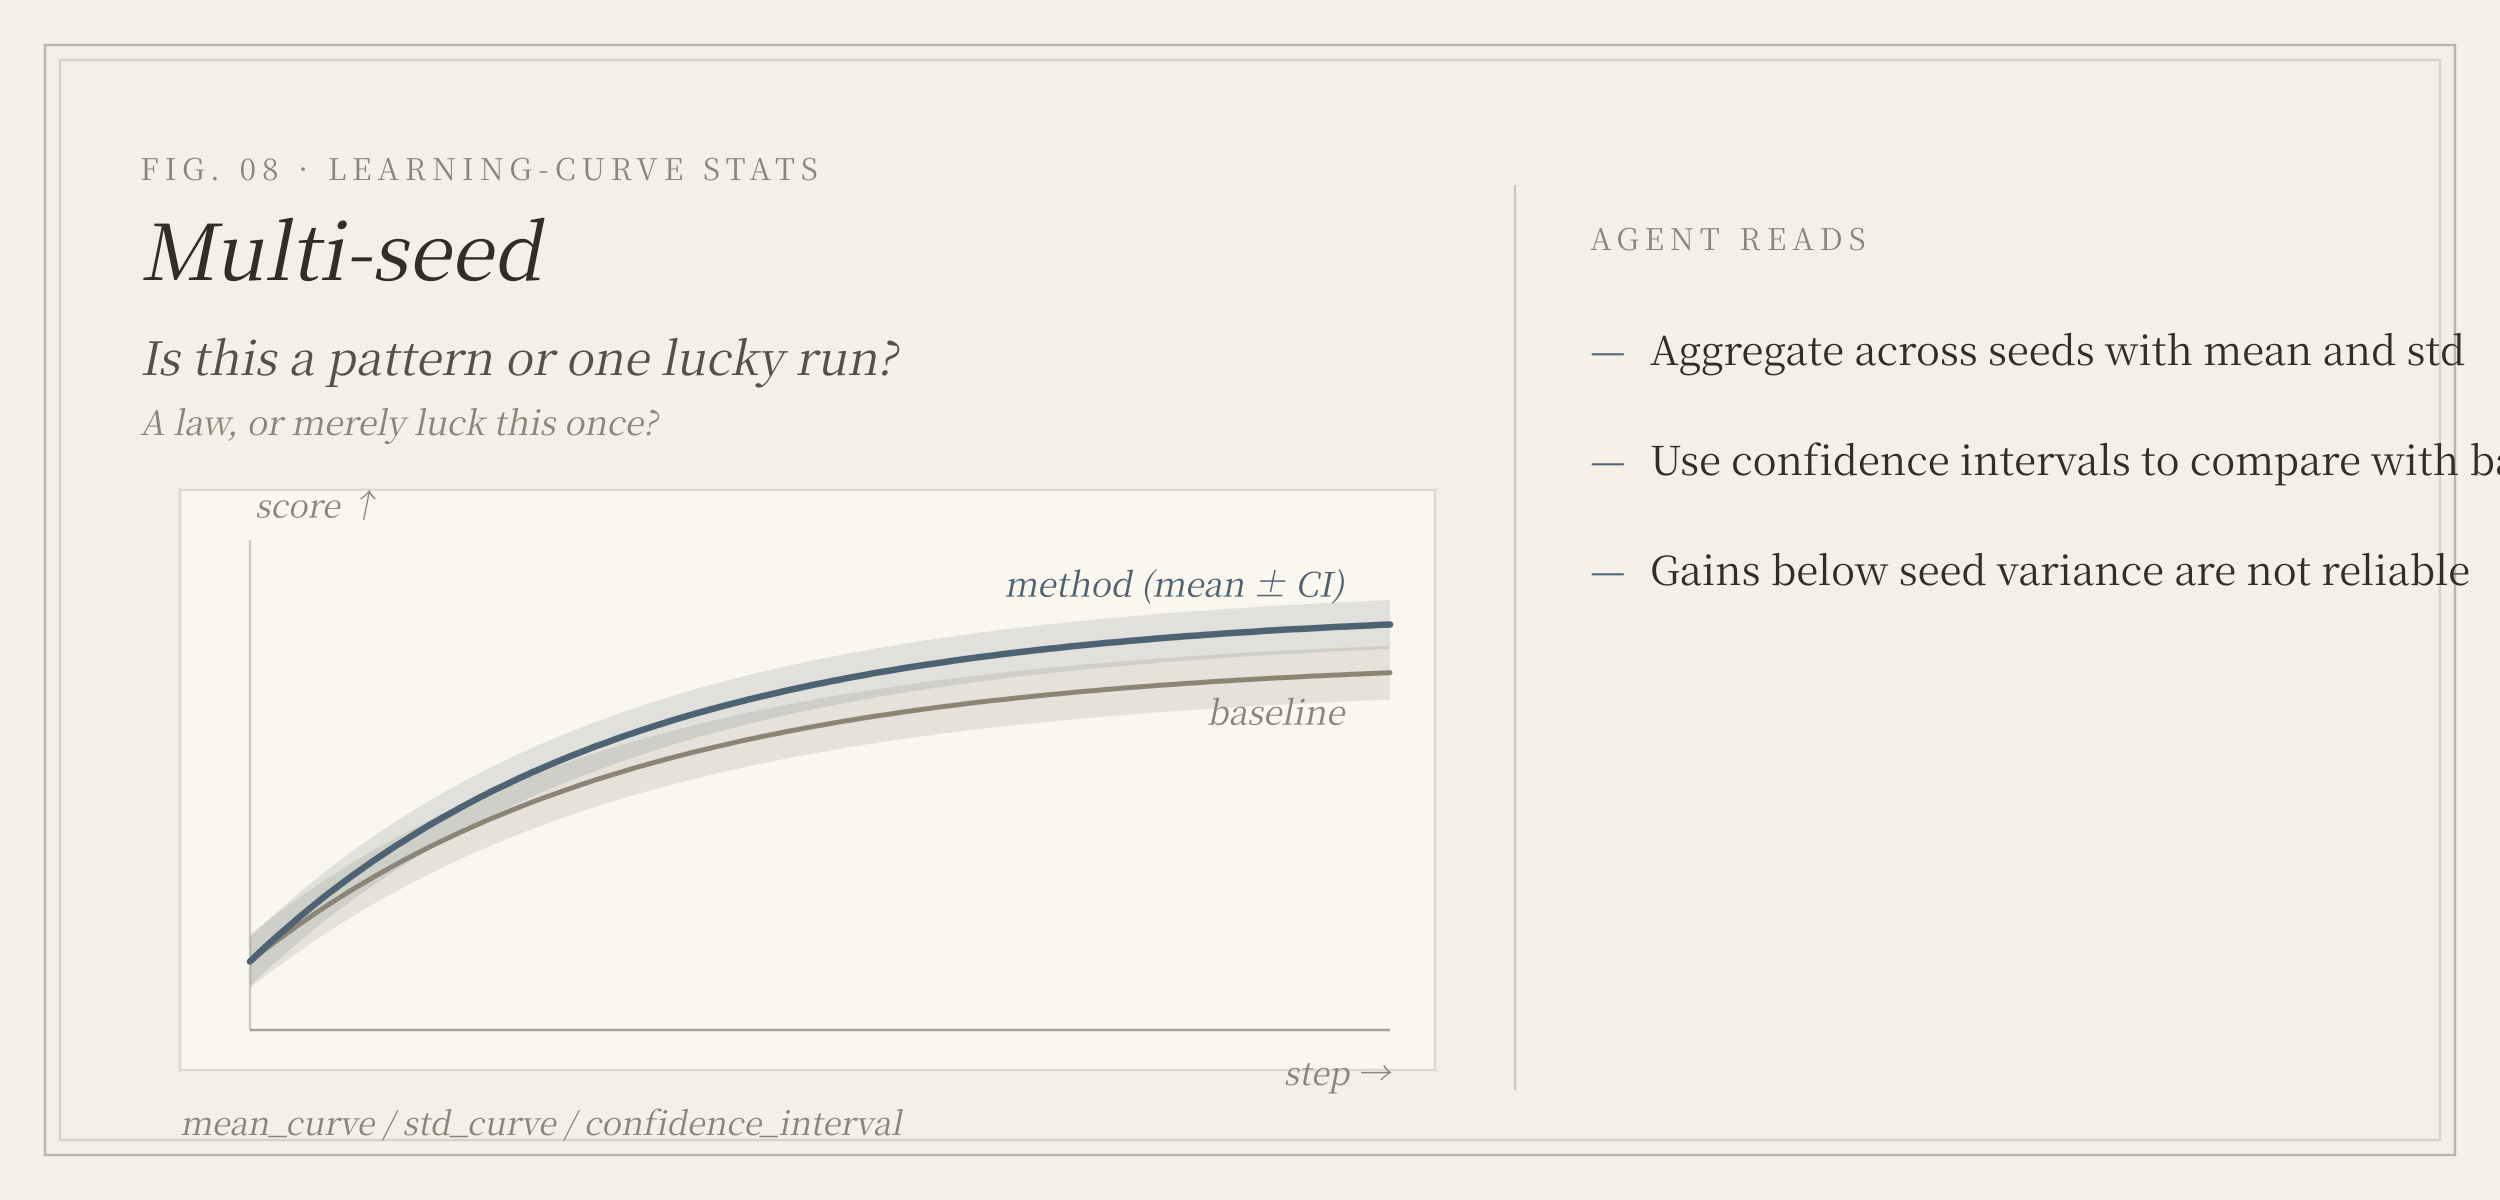
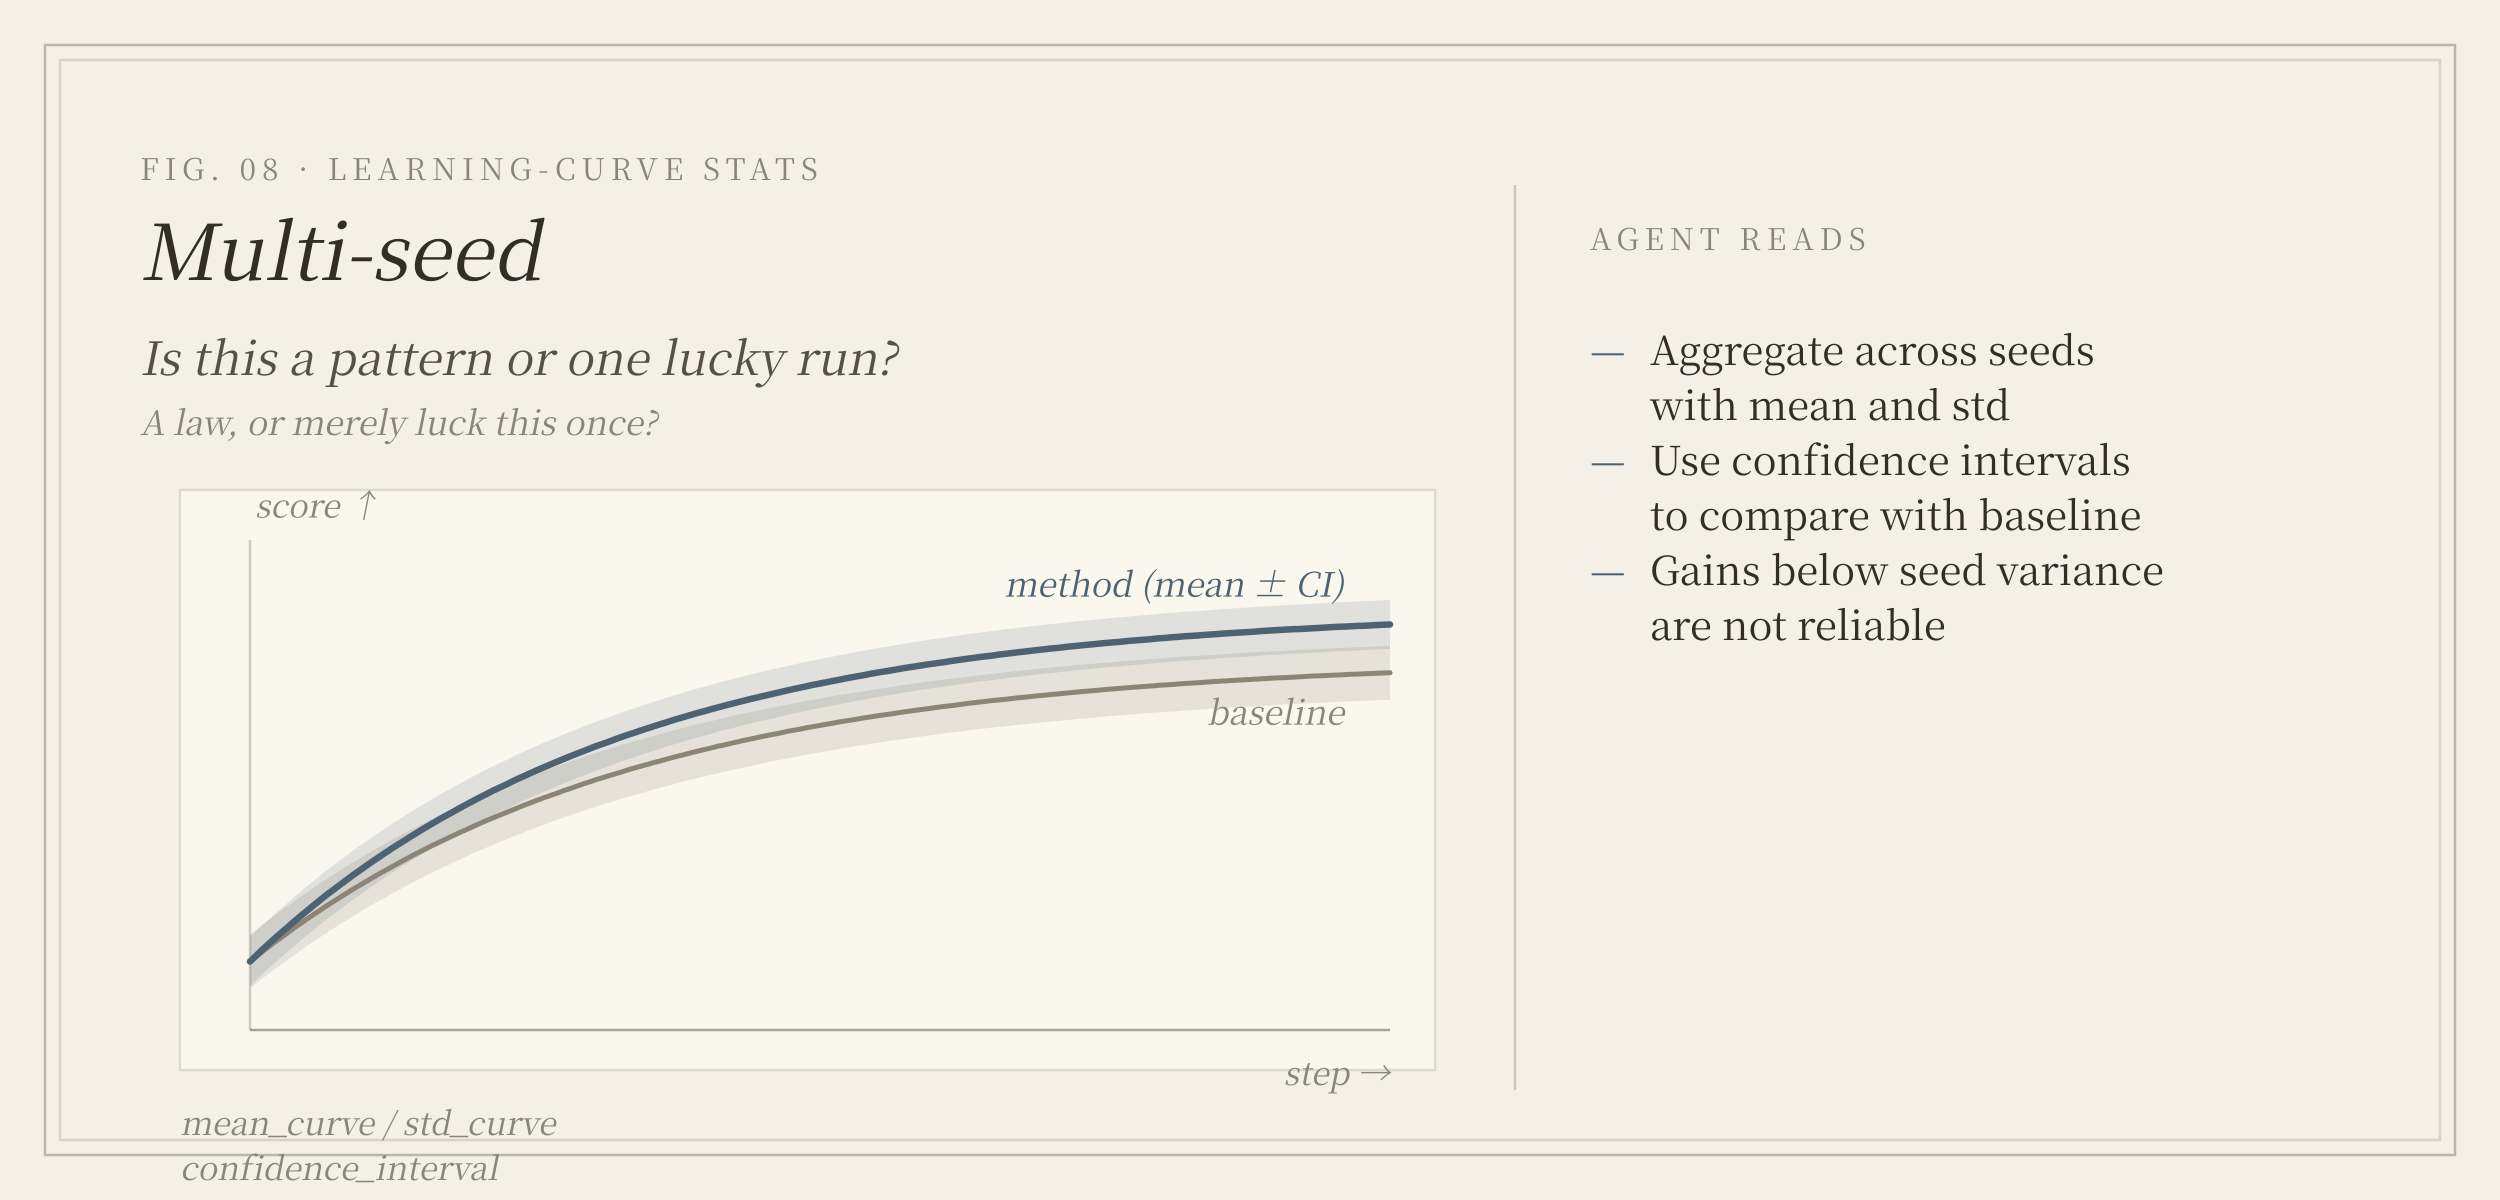
<svg xmlns="http://www.w3.org/2000/svg" width="1000" height="480" viewBox="0 0 1000 480" role="img">
  <rect width="1000" height="480" fill="#f4f0e7" />
  <rect x="18" y="18" width="964" height="444" fill="none" stroke="#322e27" stroke-opacity="0.30" stroke-width="1" />
  <rect x="24" y="24" width="952" height="432" fill="none" stroke="#322e27" stroke-opacity="0.15" stroke-width="1" />
  <rect x="72" y="196" width="502" height="232" fill="#faf7ef" stroke="#322e27" stroke-opacity="0.13" stroke-width="1" />
  <line x1="100" y1="412" x2="556" y2="412" stroke="#322e27" stroke-opacity="0.42" stroke-width="1" />
  <line x1="100" y1="216" x2="100" y2="412" stroke="#322e27" stroke-opacity="0.22" stroke-width="1" />
  <text x="556" y="434" text-anchor="end" font-family="Georgia, 'Songti SC', 'Source Han Serif SC', 'Noto Serif CJK SC', STSong, serif" font-style="italic" font-size="13" fill="#8c8475">step →</text>
  <text x="102" y="207" font-family="Georgia, 'Songti SC', 'Source Han Serif SC', 'Noto Serif CJK SC', STSong, serif" font-style="italic" font-size="13" fill="#8c8475">score ↑</text>
  <path d="M100.0 373.8 L105.1 369.8 L110.2 365.9 L115.4 362.1 L120.5 358.5 L125.6 354.9 L130.7 351.5 L135.9 348.2 L141.0 345.1 L146.1 342.0 L151.2 339.0 L156.4 336.1 L161.5 333.4 L166.6 330.7 L171.7 328.1 L176.9 325.6 L182.0 323.1 L187.1 320.8 L192.2 318.5 L197.3 316.3 L202.5 314.2 L207.6 312.1 L212.7 310.1 L217.8 308.2 L223.0 306.4 L228.1 304.6 L233.2 302.8 L238.3 301.2 L243.5 299.5 L248.6 298.0 L253.7 296.5 L258.8 295.0 L264.0 293.6 L269.1 292.2 L274.2 290.9 L279.3 289.6 L284.4 288.4 L289.6 287.2 L294.7 286.0 L299.8 284.9 L304.9 283.8 L310.1 282.8 L315.2 281.8 L320.3 280.8 L325.4 279.8 L330.6 278.9 L335.7 278.0 L340.8 277.2 L345.9 276.4 L351.1 275.6 L356.2 274.8 L361.3 274.0 L366.4 273.3 L371.6 272.6 L376.7 271.9 L381.8 271.3 L386.9 270.7 L392.0 270.1 L397.2 269.5 L402.3 268.9 L407.4 268.3 L412.5 267.8 L417.7 267.3 L422.8 266.8 L427.9 266.3 L433.0 265.8 L438.2 265.4 L443.3 265.0 L448.4 264.5 L453.5 264.1 L458.7 263.7 L463.8 263.4 L468.9 263.0 L474.0 262.6 L479.1 262.3 L484.3 262.0 L489.4 261.6 L494.5 261.3 L499.6 261.0 L504.8 260.7 L509.9 260.5 L515.0 260.2 L520.1 259.9 L525.3 259.7 L530.4 259.4 L535.5 259.2 L540.6 259.0 L545.8 258.7 L550.9 258.5 L556.0 258.3 L556.0 279.9 L550.9 280.1 L545.8 280.3 L540.6 280.5 L535.5 280.7 L530.4 281.0 L525.3 281.2 L520.1 281.5 L515.0 281.7 L509.9 282.0 L504.8 282.3 L499.6 282.6 L494.5 282.9 L489.4 283.2 L484.3 283.5 L479.1 283.9 L474.0 284.2 L468.9 284.6 L463.8 284.9 L458.7 285.3 L453.5 285.7 L448.4 286.1 L443.3 286.5 L438.2 287.0 L433.0 287.4 L427.9 287.9 L422.8 288.4 L417.7 288.9 L412.5 289.4 L407.4 289.9 L402.3 290.5 L397.2 291.0 L392.0 291.6 L386.9 292.2 L381.8 292.9 L376.7 293.5 L371.6 294.2 L366.4 294.9 L361.3 295.6 L356.2 296.3 L351.1 297.1 L345.9 297.9 L340.8 298.7 L335.7 299.6 L330.6 300.5 L325.4 301.4 L320.3 302.3 L315.2 303.3 L310.1 304.3 L304.9 305.4 L299.8 306.5 L294.7 307.6 L289.6 308.7 L284.4 309.9 L279.3 311.2 L274.2 312.4 L269.1 313.8 L264.0 315.1 L258.8 316.6 L253.7 318.0 L248.6 319.5 L243.5 321.1 L238.3 322.7 L233.2 324.4 L228.1 326.1 L223.0 327.9 L217.8 329.8 L212.7 331.7 L207.6 333.7 L202.5 335.7 L197.3 337.9 L192.2 340.1 L187.1 342.3 L182.0 344.7 L176.9 347.1 L171.7 349.6 L166.6 352.2 L161.5 354.9 L156.4 357.7 L151.2 360.6 L146.1 363.5 L141.0 366.6 L135.9 369.8 L130.7 373.1 L125.6 376.5 L120.5 380.0 L115.4 383.7 L110.2 387.4 L105.1 391.3 L100.0 395.3 Z" fill="#8c8475" opacity="0.18" />
  <path d="M100.0 374.8 L105.1 369.9 L110.2 365.3 L115.4 360.8 L120.5 356.4 L125.6 352.2 L130.7 348.1 L135.9 344.2 L141.0 340.4 L146.1 336.8 L151.2 333.3 L156.4 329.8 L161.5 326.6 L166.6 323.4 L171.7 320.3 L176.9 317.3 L182.0 314.5 L187.1 311.7 L192.2 309.0 L197.3 306.4 L202.5 304.0 L207.6 301.5 L212.7 299.2 L217.8 297.0 L223.0 294.8 L228.1 292.7 L233.2 290.7 L238.3 288.7 L243.5 286.9 L248.6 285.0 L253.7 283.3 L258.8 281.6 L264.0 279.9 L269.1 278.3 L274.2 276.8 L279.3 275.3 L284.4 273.9 L289.6 272.5 L294.7 271.2 L299.8 269.9 L304.9 268.7 L310.1 267.5 L315.2 266.3 L320.3 265.2 L325.4 264.1 L330.6 263.1 L335.7 262.1 L340.8 261.1 L345.9 260.2 L351.1 259.2 L356.2 258.4 L361.3 257.5 L366.4 256.7 L371.6 255.9 L376.7 255.2 L381.8 254.4 L386.9 253.7 L392.0 253.0 L397.2 252.4 L402.3 251.7 L407.4 251.1 L412.5 250.5 L417.7 249.9 L422.8 249.4 L427.9 248.8 L433.0 248.3 L438.2 247.8 L443.3 247.3 L448.4 246.9 L453.5 246.4 L458.7 246.0 L463.8 245.5 L468.9 245.1 L474.0 244.7 L479.1 244.4 L484.3 244.0 L489.4 243.6 L494.5 243.3 L499.6 243.0 L504.8 242.6 L509.9 242.3 L515.0 242.0 L520.1 241.8 L525.3 241.5 L530.4 241.2 L535.5 240.9 L540.6 240.7 L545.8 240.5 L550.9 240.2 L556.0 240.0 L556.0 259.6 L550.9 259.8 L545.8 260.1 L540.6 260.3 L535.5 260.5 L530.4 260.8 L525.3 261.1 L520.1 261.4 L515.0 261.6 L509.9 261.9 L504.8 262.2 L499.6 262.6 L494.5 262.9 L489.4 263.2 L484.3 263.6 L479.1 264.0 L474.0 264.3 L468.9 264.7 L463.8 265.1 L458.7 265.6 L453.5 266.0 L448.4 266.5 L443.3 266.9 L438.2 267.4 L433.0 267.9 L427.9 268.4 L422.8 269.0 L417.7 269.5 L412.5 270.1 L407.4 270.7 L402.3 271.3 L397.2 272.0 L392.0 272.6 L386.9 273.3 L381.8 274.0 L376.7 274.8 L371.6 275.5 L366.4 276.3 L361.3 277.1 L356.2 278.0 L351.1 278.8 L345.9 279.8 L340.8 280.7 L335.7 281.7 L330.6 282.7 L325.4 283.7 L320.3 284.8 L315.2 285.9 L310.1 287.1 L304.9 288.3 L299.8 289.5 L294.7 290.8 L289.6 292.1 L284.4 293.5 L279.3 294.9 L274.2 296.4 L269.1 297.9 L264.0 299.5 L258.8 301.2 L253.7 302.9 L248.6 304.6 L243.5 306.5 L238.3 308.3 L233.2 310.3 L228.1 312.3 L223.0 314.4 L217.8 316.6 L212.7 318.8 L207.6 321.1 L202.5 323.6 L197.3 326.0 L192.2 328.6 L187.1 331.3 L182.0 334.1 L176.9 336.9 L171.7 339.9 L166.6 343.0 L161.5 346.2 L156.4 349.4 L151.2 352.9 L146.1 356.4 L141.0 360.0 L135.9 363.8 L130.7 367.7 L125.6 371.8 L120.5 376.0 L115.4 380.4 L110.2 384.9 L105.1 389.5 L100.0 394.4 Z" fill="#4d6373" opacity="0.15" />
  <path d="M100.0 384.6 C100.9 383.9,103.4 381.9,105.1 380.5 C106.8 379.2,108.5 377.9,110.2 376.6 C112.0 375.4,113.7 374.1,115.4 372.9 C117.1 371.6,118.8 370.4,120.5 369.2 C122.2 368.0,123.9 366.9,125.6 365.7 C127.3 364.6,129.0 363.4,130.7 362.3 C132.4 361.2,134.2 360.1,135.9 359.0 C137.6 357.9,139.3 356.9,141.0 355.8 C142.7 354.8,144.4 353.8,146.1 352.8 C147.8 351.8,149.5 350.8,151.2 349.8 C152.9 348.8,154.7 347.9,156.4 346.9 C158.1 346.0,159.8 345.0,161.5 344.1 C163.2 343.2,164.9 342.3,166.6 341.4 C168.3 340.6,170.0 339.7,171.7 338.8 C173.4 338.0,175.1 337.2,176.9 336.3 C178.6 335.5,180.3 334.7,182.0 333.9 C183.7 333.1,185.4 332.3,187.1 331.6 C188.8 330.8,190.5 330.0,192.2 329.3 C193.9 328.5,195.6 327.8,197.3 327.1 C199.1 326.4,200.8 325.7,202.5 325.0 C204.2 324.3,205.9 323.6,207.6 322.9 C209.3 322.2,211.0 321.6,212.7 320.9 C214.4 320.3,216.1 319.6,217.8 319.0 C219.6 318.4,221.3 317.8,223.0 317.2 C224.7 316.5,226.4 315.9,228.1 315.4 C229.8 314.8,231.5 314.2,233.2 313.6 C234.9 313.1,236.6 312.5,238.3 311.9 C240.0 311.4,241.8 310.9,243.5 310.3 C245.2 309.8,246.9 309.3,248.6 308.8 C250.3 308.2,252.0 307.7,253.7 307.2 C255.4 306.7,257.1 306.3,258.8 305.8 C260.5 305.3,262.2 304.8,264.0 304.4 C265.7 303.9,267.4 303.4,269.1 303.0 C270.8 302.5,272.5 302.1,274.2 301.7 C275.9 301.2,277.6 300.8,279.3 300.4 C281.0 300.0,282.7 299.6,284.4 299.2 C286.2 298.7,287.9 298.3,289.6 298.0 C291.3 297.6,293.0 297.2,294.7 296.8 C296.4 296.4,298.1 296.0,299.8 295.7 C301.5 295.3,303.2 295.0,304.9 294.6 C306.7 294.2,308.4 293.9,310.1 293.6 C311.8 293.2,313.5 292.9,315.2 292.5 C316.9 292.2,318.6 291.9,320.3 291.6 C322.0 291.2,323.7 290.9,325.4 290.6 C327.1 290.3,328.9 290.0,330.6 289.7 C332.3 289.4,334.0 289.1,335.7 288.8 C337.4 288.5,339.1 288.2,340.8 288.0 C342.5 287.7,344.2 287.4,345.9 287.1 C347.6 286.9,349.3 286.6,351.1 286.3 C352.8 286.1,354.5 285.8,356.2 285.6 C357.9 285.3,359.6 285.1,361.3 284.8 C363.0 284.6,364.7 284.3,366.4 284.1 C368.1 283.9,369.8 283.6,371.6 283.4 C373.3 283.2,375.0 282.9,376.7 282.7 C378.4 282.5,380.1 282.3,381.8 282.1 C383.5 281.9,385.2 281.6,386.9 281.4 C388.6 281.2,390.3 281.0,392.0 280.8 C393.8 280.6,395.5 280.4,397.2 280.2 C398.9 280.0,400.6 279.9,402.3 279.7 C404.0 279.5,405.7 279.3,407.4 279.1 C409.1 278.9,410.8 278.8,412.5 278.6 C414.2 278.4,416.0 278.2,417.7 278.1 C419.4 277.9,421.1 277.7,422.8 277.6 C424.5 277.4,426.2 277.3,427.9 277.1 C429.6 276.9,431.3 276.8,433.0 276.6 C434.7 276.5,436.4 276.3,438.2 276.2 C439.9 276.0,441.6 275.9,443.3 275.7 C445.0 275.6,446.7 275.5,448.4 275.3 C450.1 275.2,451.8 275.0,453.5 274.9 C455.2 274.8,456.9 274.6,458.7 274.5 C460.4 274.4,462.1 274.3,463.8 274.1 C465.5 274.0,467.2 273.9,468.9 273.8 C470.6 273.7,472.3 273.5,474.0 273.4 C475.7 273.3,477.4 273.2,479.1 273.1 C480.9 273.0,482.6 272.8,484.3 272.7 C486.0 272.6,487.7 272.5,489.4 272.4 C491.1 272.3,492.8 272.2,494.5 272.1 C496.2 272.0,497.9 271.9,499.6 271.8 C501.3 271.7,503.1 271.6,504.8 271.5 C506.5 271.4,508.2 271.3,509.9 271.2 C511.6 271.1,513.3 271.1,515.0 271.0 C516.7 270.9,518.4 270.8,520.1 270.7 C521.8 270.6,523.6 270.5,525.3 270.4 C527.0 270.4,528.7 270.3,530.4 270.2 C532.1 270.1,533.8 270.0,535.5 270.0 C537.2 269.9,538.9 269.8,540.6 269.7 C542.3 269.7,544.0 269.6,545.8 269.5 C547.5 269.4,549.2 269.4,550.9 269.3 C552.6 269.2,555.1 269.1,556.0 269.1" fill="none" stroke="#8c8475" stroke-width="2" stroke-linecap="round" />
  <path d="M100.0 384.6 C100.9 383.8,103.4 381.3,105.1 379.7 C106.8 378.1,108.5 376.6,110.2 375.1 C112.0 373.5,113.7 372.0,115.4 370.6 C117.1 369.1,118.8 367.6,120.5 366.2 C122.2 364.8,123.9 363.4,125.6 362.0 C127.3 360.6,129.0 359.3,130.7 357.9 C132.4 356.6,134.2 355.3,135.9 354.0 C137.6 352.7,139.3 351.5,141.0 350.2 C142.7 349.0,144.4 347.8,146.1 346.6 C147.8 345.4,149.5 344.2,151.2 343.1 C152.9 341.9,154.7 340.8,156.4 339.6 C158.1 338.5,159.8 337.4,161.5 336.4 C163.2 335.3,164.9 334.2,166.6 333.2 C168.3 332.1,170.0 331.1,171.7 330.1 C173.4 329.1,175.1 328.1,176.9 327.1 C178.6 326.2,180.3 325.2,182.0 324.3 C183.7 323.3,185.4 322.4,187.1 321.5 C188.8 320.6,190.5 319.7,192.2 318.8 C193.9 318.0,195.6 317.1,197.3 316.2 C199.1 315.4,200.8 314.6,202.5 313.8 C204.2 312.9,205.9 312.1,207.6 311.3 C209.3 310.6,211.0 309.8,212.7 309.0 C214.4 308.3,216.1 307.5,217.8 306.8 C219.6 306.0,221.3 305.3,223.0 304.6 C224.7 303.9,226.4 303.2,228.1 302.5 C229.8 301.8,231.5 301.2,233.2 300.5 C234.9 299.8,236.6 299.2,238.3 298.5 C240.0 297.9,241.8 297.3,243.5 296.7 C245.2 296.0,246.9 295.4,248.6 294.8 C250.3 294.2,252.0 293.6,253.7 293.1 C255.4 292.5,257.1 291.9,258.8 291.4 C260.5 290.8,262.2 290.3,264.0 289.7 C265.7 289.2,267.4 288.7,269.1 288.1 C270.8 287.6,272.5 287.1,274.2 286.6 C275.9 286.1,277.6 285.6,279.3 285.1 C281.0 284.7,282.7 284.2,284.4 283.7 C286.2 283.2,287.9 282.8,289.6 282.3 C291.3 281.9,293.0 281.4,294.7 281.0 C296.4 280.6,298.1 280.1,299.8 279.7 C301.5 279.3,303.2 278.9,304.9 278.5 C306.7 278.1,308.4 277.7,310.1 277.3 C311.8 276.9,313.5 276.5,315.2 276.1 C316.9 275.7,318.6 275.4,320.3 275.0 C322.0 274.6,323.7 274.3,325.4 273.9 C327.1 273.6,328.9 273.2,330.6 272.9 C332.3 272.5,334.0 272.2,335.7 271.9 C337.4 271.5,339.1 271.2,340.8 270.9 C342.5 270.6,344.2 270.3,345.9 270.0 C347.6 269.6,349.3 269.3,351.1 269.0 C352.8 268.7,354.5 268.5,356.2 268.2 C357.9 267.9,359.6 267.6,361.3 267.3 C363.0 267.0,364.7 266.8,366.4 266.5 C368.1 266.2,369.8 266.0,371.6 265.7 C373.3 265.5,375.0 265.2,376.7 265.0 C378.4 264.7,380.1 264.5,381.8 264.2 C383.5 264.0,385.2 263.7,386.9 263.5 C388.6 263.3,390.3 263.0,392.0 262.8 C393.8 262.6,395.5 262.4,397.2 262.2 C398.9 261.9,400.6 261.7,402.3 261.5 C404.0 261.3,405.7 261.1,407.4 260.9 C409.1 260.7,410.8 260.5,412.5 260.3 C414.2 260.1,416.0 259.9,417.7 259.7 C419.4 259.5,421.1 259.3,422.8 259.2 C424.5 259.0,426.2 258.8,427.9 258.6 C429.6 258.4,431.3 258.3,433.0 258.1 C434.7 257.9,436.4 257.8,438.2 257.6 C439.9 257.4,441.6 257.3,443.3 257.1 C445.0 257.0,446.7 256.8,448.4 256.7 C450.1 256.5,451.8 256.3,453.5 256.2 C455.2 256.1,456.9 255.9,458.7 255.8 C460.4 255.6,462.1 255.5,463.8 255.3 C465.5 255.2,467.2 255.1,468.9 254.9 C470.6 254.8,472.3 254.7,474.0 254.5 C475.7 254.4,477.4 254.3,479.1 254.2 C480.9 254.0,482.6 253.9,484.3 253.8 C486.0 253.7,487.7 253.6,489.4 253.4 C491.1 253.3,492.8 253.2,494.5 253.1 C496.2 253.0,497.9 252.9,499.6 252.8 C501.3 252.7,503.1 252.6,504.8 252.4 C506.5 252.3,508.2 252.2,509.9 252.1 C511.6 252.0,513.3 251.9,515.0 251.8 C516.7 251.7,518.4 251.6,520.1 251.6 C521.8 251.5,523.6 251.4,525.3 251.3 C527.0 251.2,528.7 251.1,530.4 251.0 C532.1 250.9,533.8 250.8,535.5 250.7 C537.2 250.7,538.9 250.6,540.6 250.5 C542.3 250.4,544.0 250.3,545.8 250.3 C547.5 250.2,549.2 250.1,550.9 250.0 C552.6 249.9,555.1 249.8,556.0 249.8" fill="none" stroke="#4d6373" stroke-width="2.6" stroke-linecap="round" />
  <text x="537.76" y="238.637" text-anchor="end" font-family="Georgia, 'Songti SC', 'Source Han Serif SC', 'Noto Serif CJK SC', STSong, serif" font-style="italic" font-size="13.5" fill="#4d6373">method (mean ± CI)</text>
  <text x="537.76" y="289.861" text-anchor="end" font-family="Georgia, 'Songti SC', 'Source Han Serif SC', 'Noto Serif CJK SC', STSong, serif" font-style="italic" font-size="13.5" fill="#8c8475">baseline</text>
  <text x="56" y="72" font-family="Georgia, 'Songti SC', 'Source Han Serif SC', 'Noto Serif CJK SC', STSong, serif" font-size="12" letter-spacing="2.4" fill="#8c8475">FIG. 08 · LEARNING-CURVE STATS</text>
  <text x="56" y="112" font-family="Georgia, 'Songti SC', 'Source Han Serif SC', 'Noto Serif CJK SC', STSong, serif" font-size="31" fill="#322e27">
    <tspan font-style="italic">Multi-seed</tspan>
  </text>
  <text x="56" y="150" font-family="Georgia, 'Songti SC', 'Source Han Serif SC', 'Noto Serif CJK SC', STSong, serif" font-style="italic" font-size="18.5" fill="#322e27" opacity="0.82">Is this a pattern or one lucky run?</text>
  <text x="56" y="174" font-family="Georgia, 'Songti SC', 'Source Han Serif SC', 'Noto Serif CJK SC', STSong, serif" font-style="italic" font-size="13.5" fill="#8c8475">A law, or merely luck this once?</text>
  <line x1="606" y1="74" x2="606" y2="436" stroke="#322e27" stroke-opacity="0.20" stroke-width="1" />
  <text x="636" y="100" font-family="Georgia, 'Songti SC', 'Source Han Serif SC', 'Noto Serif CJK SC', STSong, serif" font-size="12" letter-spacing="2.4" fill="#8c8475">AGENT READS</text>
  <text x="636" y="146" font-family="Georgia, 'Songti SC', 'Source Han Serif SC', 'Noto Serif CJK SC', STSong, serif" font-size="16" fill="#4d6373">—</text>
-   <text x="660" y="146" font-family="Georgia, 'Songti SC', 'Source Han Serif SC', 'Noto Serif CJK SC', STSong, serif" font-size="16" fill="#322e27">Aggregate across seeds with mean and std</text>
+   <text x="660" y="146" font-family="Georgia, 'Songti SC', 'Source Han Serif SC', 'Noto Serif CJK SC', STSong, serif" font-size="16" fill="#322e27">
+     <tspan x="660" dy="0">Aggregate across seeds</tspan>
+     <tspan x="660" dy="22">with mean and std</tspan>
+   </text>
  <text x="636" y="190" font-family="Georgia, 'Songti SC', 'Source Han Serif SC', 'Noto Serif CJK SC', STSong, serif" font-size="16" fill="#4d6373">—</text>
-   <text x="660" y="190" font-family="Georgia, 'Songti SC', 'Source Han Serif SC', 'Noto Serif CJK SC', STSong, serif" font-size="16" fill="#322e27">Use confidence intervals to compare with baseline</text>
+   <text x="660" y="190" font-family="Georgia, 'Songti SC', 'Source Han Serif SC', 'Noto Serif CJK SC', STSong, serif" font-size="16" fill="#322e27">
+     <tspan x="660" dy="0">Use confidence intervals</tspan>
+     <tspan x="660" dy="22">to compare with baseline</tspan>
+   </text>
  <text x="636" y="234" font-family="Georgia, 'Songti SC', 'Source Han Serif SC', 'Noto Serif CJK SC', STSong, serif" font-size="16" fill="#4d6373">—</text>
-   <text x="660" y="234" font-family="Georgia, 'Songti SC', 'Source Han Serif SC', 'Noto Serif CJK SC', STSong, serif" font-size="16" fill="#322e27">Gains below seed variance are not reliable</text>
-   <text x="72" y="454" font-family="Georgia, 'Songti SC', 'Source Han Serif SC', 'Noto Serif CJK SC', STSong, serif" font-style="italic" font-size="13" fill="#8c8475">mean_curve / std_curve / confidence_interval</text>
+   <text x="660" y="234" font-family="Georgia, 'Songti SC', 'Source Han Serif SC', 'Noto Serif CJK SC', STSong, serif" font-size="16" fill="#322e27">
+     <tspan x="660" dy="0">Gains below seed variance</tspan>
+     <tspan x="660" dy="22">are not reliable</tspan>
+   </text>
+   <text x="72" y="454" font-family="Georgia, 'Songti SC', 'Source Han Serif SC', 'Noto Serif CJK SC', STSong, serif" font-style="italic" font-size="13" fill="#8c8475">
+     <tspan x="72" dy="0">mean_curve / std_curve</tspan>
+     <tspan x="72" dy="18">confidence_interval</tspan>
+   </text>
</svg>
